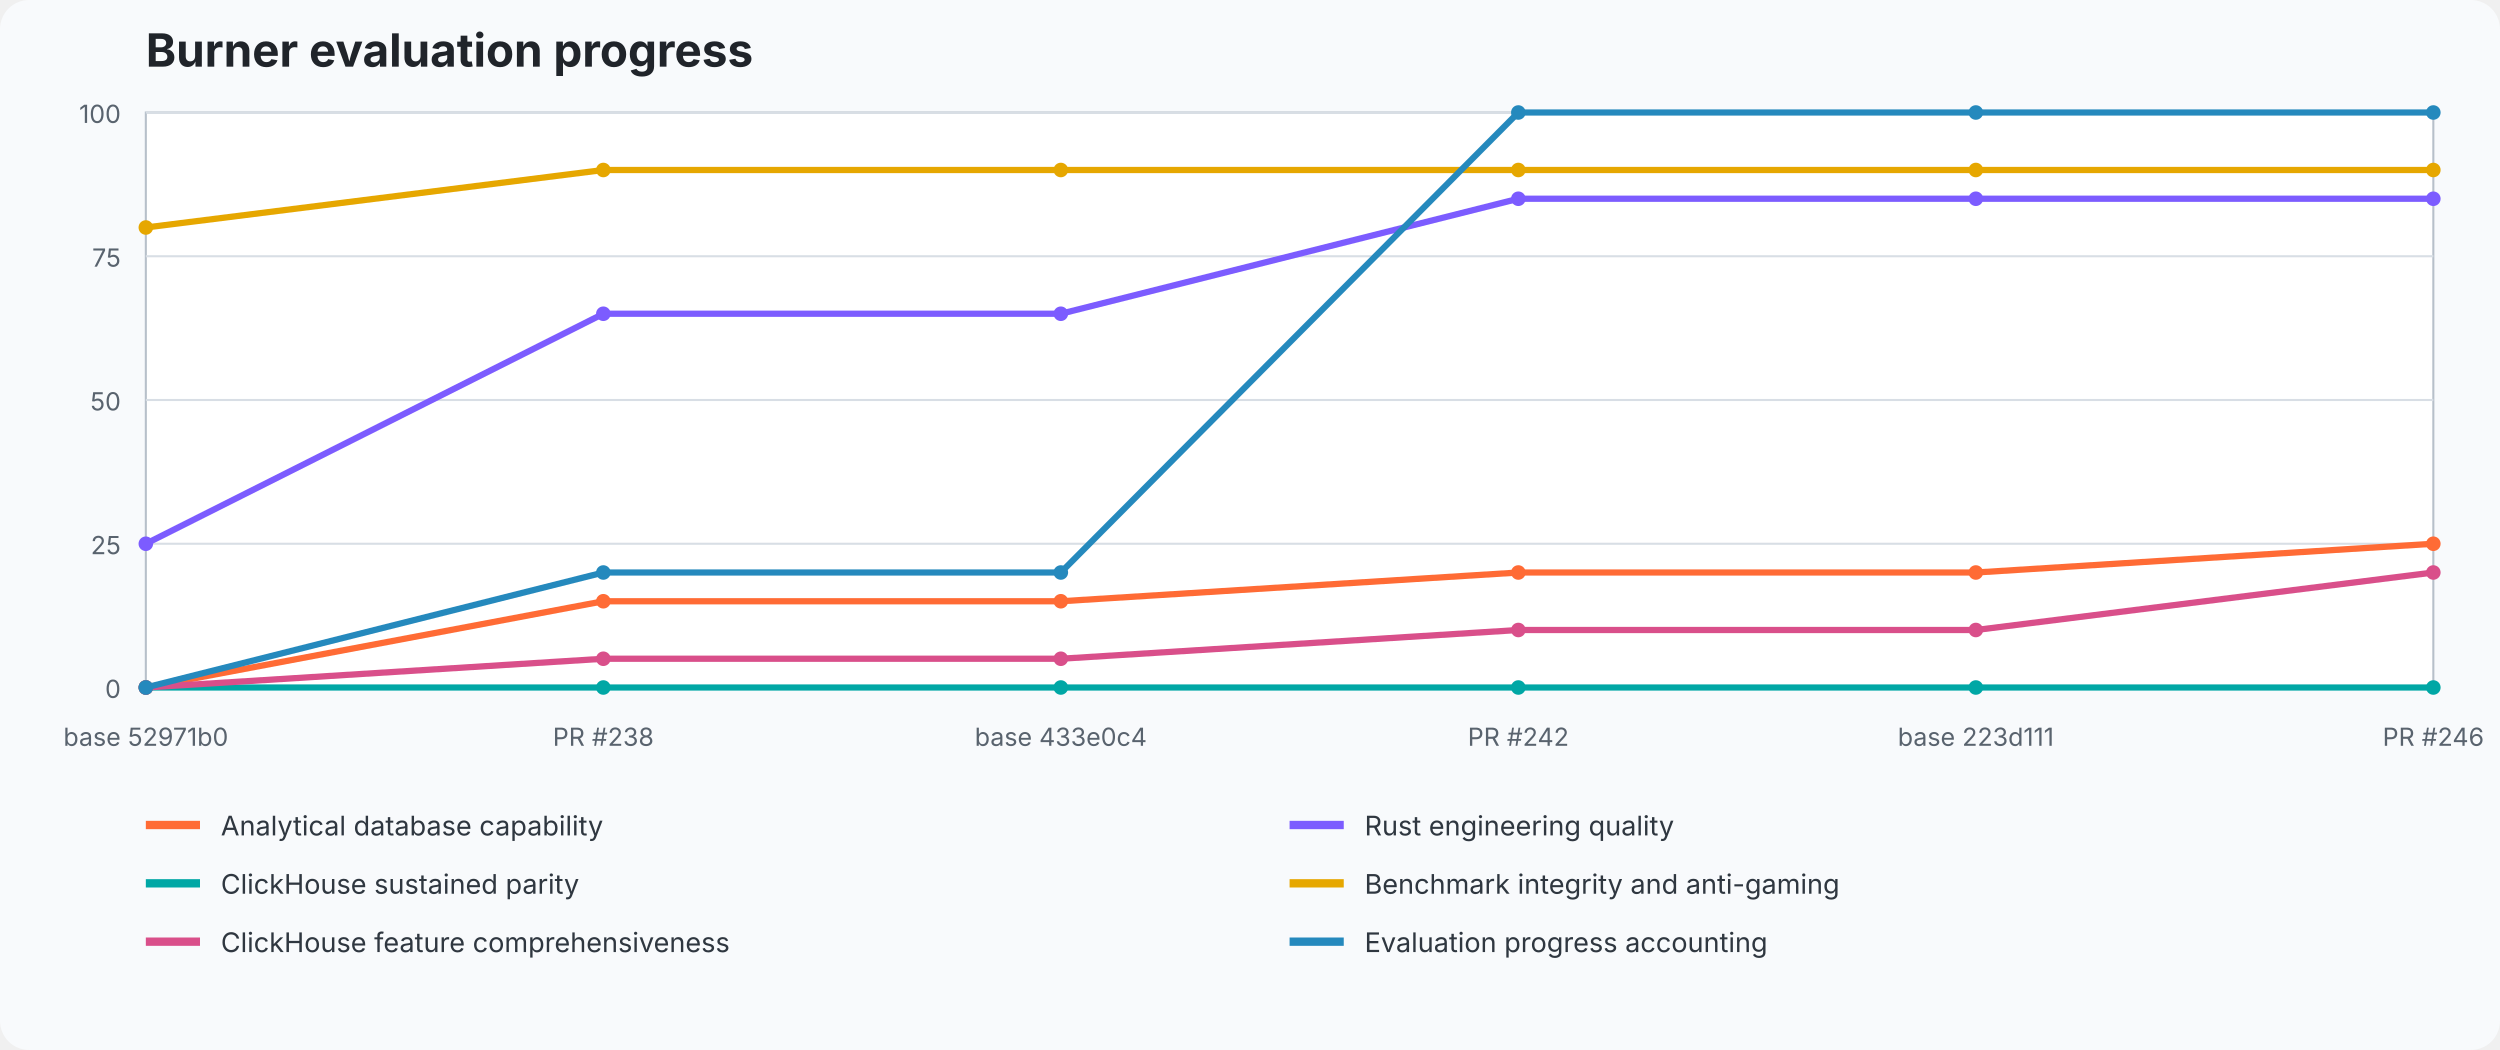
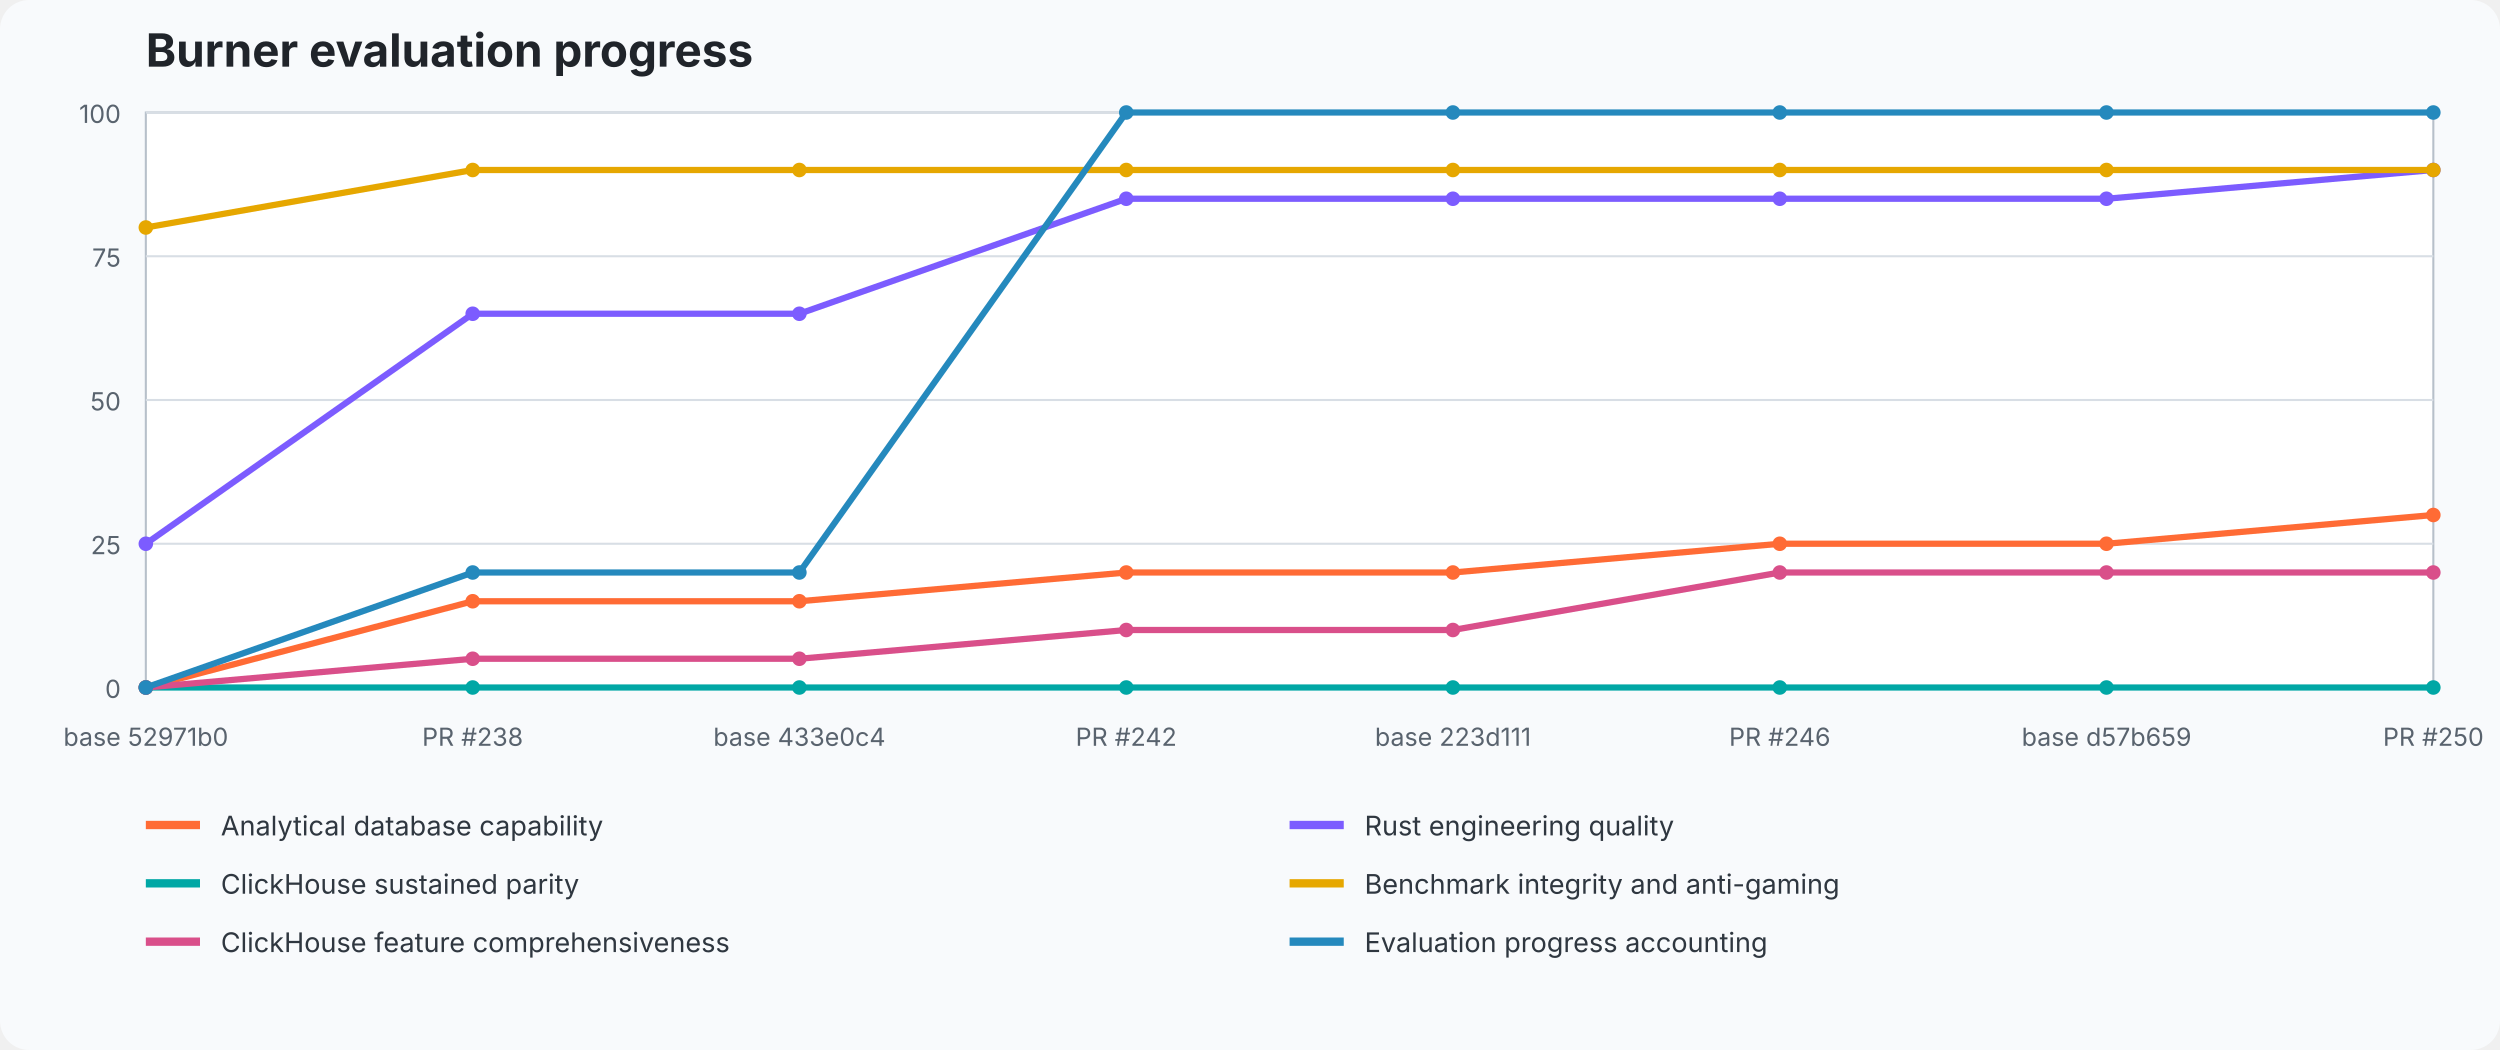
<svg xmlns="http://www.w3.org/2000/svg" width="1200" height="504" viewBox="0 0 1200 504" role="img" aria-labelledby="title desc">
  <style>text{font-family:ui-sans-serif,system-ui,-apple-system,BlinkMacSystemFont,"Segoe UI",sans-serif}.title{font-size:22px;font-weight:700;fill:#20242a}.axis{font-size:12px;fill:#59636e}.legend{font-size:13px;fill:#2f3740}.grid{stroke:#d8dee5;stroke-width:1}.plot{fill:#fff;stroke:#b7c0ca}</style>
  <rect width="100%" height="100%" fill="#f8fafc" rx="14" />
  <text x="70" y="32" class="title">Burner evaluation progress</text>
  <rect x="70" y="54" width="1098" height="276" class="plot" />
  <line x1="70" y1="330" x2="1168" y2="330" class="grid" />
  <text x="58" y="335" text-anchor="end" class="axis">0</text>
  <line x1="70" y1="261" x2="1168" y2="261" class="grid" />
  <text x="58" y="266" text-anchor="end" class="axis">25</text>
  <line x1="70" y1="192" x2="1168" y2="192" class="grid" />
  <text x="58" y="197" text-anchor="end" class="axis">50</text>
  <line x1="70" y1="123" x2="1168" y2="123" class="grid" />
  <text x="58" y="128" text-anchor="end" class="axis">75</text>
  <line x1="70" y1="54" x2="1168" y2="54" class="grid" />
  <text x="58" y="59" text-anchor="end" class="axis">100</text>
-   <polyline points="70.0,330.0 289.6,288.6 509.2,288.6 728.8,274.8 948.4,274.8 1168.0,261.0" fill="none" stroke="#ff6b35" stroke-width="3" stroke-linejoin="round" stroke-linecap="round" />
+   <polyline points="70.0,330.0 226.9,288.6 383.7,288.6 540.6,274.8 697.4,274.8 854.3,261.0 1011.1,261.0 1168.0,247.2" fill="none" stroke="#ff6b35" stroke-width="3" stroke-linejoin="round" stroke-linecap="round" />
  <circle cx="70.0" cy="330.0" r="3.5" fill="#ff6b35" />
-   <circle cx="289.6" cy="288.6" r="3.5" fill="#ff6b35" />
-   <circle cx="509.2" cy="288.6" r="3.5" fill="#ff6b35" />
-   <circle cx="728.8" cy="274.8" r="3.5" fill="#ff6b35" />
-   <circle cx="948.4" cy="274.8" r="3.5" fill="#ff6b35" />
-   <circle cx="1168.0" cy="261.0" r="3.5" fill="#ff6b35" />
-   <polyline points="70.0,261.0 289.6,150.6 509.2,150.6 728.8,95.4 948.4,95.4 1168.0,95.4" fill="none" stroke="#7c5cff" stroke-width="3" stroke-linejoin="round" stroke-linecap="round" />
+   <circle cx="226.9" cy="288.6" r="3.5" fill="#ff6b35" />
+   <circle cx="383.7" cy="288.6" r="3.5" fill="#ff6b35" />
+   <circle cx="540.6" cy="274.8" r="3.5" fill="#ff6b35" />
+   <circle cx="697.4" cy="274.8" r="3.5" fill="#ff6b35" />
+   <circle cx="854.3" cy="261.0" r="3.5" fill="#ff6b35" />
+   <circle cx="1011.1" cy="261.0" r="3.5" fill="#ff6b35" />
+   <circle cx="1168.0" cy="247.2" r="3.5" fill="#ff6b35" />
+   <polyline points="70.0,261.0 226.9,150.6 383.7,150.6 540.6,95.4 697.4,95.4 854.3,95.4 1011.1,95.4 1168.0,81.6" fill="none" stroke="#7c5cff" stroke-width="3" stroke-linejoin="round" stroke-linecap="round" />
  <circle cx="70.0" cy="261.0" r="3.5" fill="#7c5cff" />
-   <circle cx="289.6" cy="150.6" r="3.5" fill="#7c5cff" />
-   <circle cx="509.2" cy="150.6" r="3.5" fill="#7c5cff" />
-   <circle cx="728.8" cy="95.4" r="3.5" fill="#7c5cff" />
-   <circle cx="948.4" cy="95.4" r="3.5" fill="#7c5cff" />
-   <circle cx="1168.0" cy="95.4" r="3.5" fill="#7c5cff" />
-   <polyline points="70.0,330.0 289.6,330.0 509.2,330.0 728.8,330.0 948.4,330.0 1168.0,330.0" fill="none" stroke="#00a7a5" stroke-width="3" stroke-linejoin="round" stroke-linecap="round" />
+   <circle cx="226.9" cy="150.6" r="3.5" fill="#7c5cff" />
+   <circle cx="383.7" cy="150.6" r="3.5" fill="#7c5cff" />
+   <circle cx="540.6" cy="95.4" r="3.5" fill="#7c5cff" />
+   <circle cx="697.4" cy="95.4" r="3.5" fill="#7c5cff" />
+   <circle cx="854.3" cy="95.4" r="3.5" fill="#7c5cff" />
+   <circle cx="1011.1" cy="95.4" r="3.5" fill="#7c5cff" />
+   <circle cx="1168.0" cy="81.6" r="3.5" fill="#7c5cff" />
+   <polyline points="70.0,330.0 226.9,330.0 383.7,330.0 540.6,330.0 697.4,330.0 854.3,330.0 1011.1,330.0 1168.0,330.0" fill="none" stroke="#00a7a5" stroke-width="3" stroke-linejoin="round" stroke-linecap="round" />
  <circle cx="70.0" cy="330.0" r="3.5" fill="#00a7a5" />
-   <circle cx="289.6" cy="330.0" r="3.5" fill="#00a7a5" />
-   <circle cx="509.2" cy="330.0" r="3.5" fill="#00a7a5" />
-   <circle cx="728.8" cy="330.0" r="3.5" fill="#00a7a5" />
-   <circle cx="948.4" cy="330.0" r="3.5" fill="#00a7a5" />
+   <circle cx="226.9" cy="330.0" r="3.5" fill="#00a7a5" />
+   <circle cx="383.7" cy="330.0" r="3.5" fill="#00a7a5" />
+   <circle cx="540.6" cy="330.0" r="3.5" fill="#00a7a5" />
+   <circle cx="697.4" cy="330.0" r="3.5" fill="#00a7a5" />
+   <circle cx="854.3" cy="330.0" r="3.5" fill="#00a7a5" />
+   <circle cx="1011.1" cy="330.0" r="3.5" fill="#00a7a5" />
  <circle cx="1168.0" cy="330.0" r="3.5" fill="#00a7a5" />
-   <polyline points="70.0,109.2 289.6,81.6 509.2,81.6 728.8,81.6 948.4,81.6 1168.0,81.6" fill="none" stroke="#e6a700" stroke-width="3" stroke-linejoin="round" stroke-linecap="round" />
+   <polyline points="70.0,109.2 226.9,81.6 383.7,81.6 540.6,81.6 697.4,81.6 854.3,81.6 1011.1,81.6 1168.0,81.6" fill="none" stroke="#e6a700" stroke-width="3" stroke-linejoin="round" stroke-linecap="round" />
  <circle cx="70.0" cy="109.2" r="3.5" fill="#e6a700" />
-   <circle cx="289.6" cy="81.6" r="3.5" fill="#e6a700" />
-   <circle cx="509.2" cy="81.6" r="3.5" fill="#e6a700" />
-   <circle cx="728.8" cy="81.6" r="3.5" fill="#e6a700" />
-   <circle cx="948.4" cy="81.6" r="3.5" fill="#e6a700" />
+   <circle cx="226.9" cy="81.6" r="3.5" fill="#e6a700" />
+   <circle cx="383.7" cy="81.6" r="3.5" fill="#e6a700" />
+   <circle cx="540.6" cy="81.6" r="3.5" fill="#e6a700" />
+   <circle cx="697.4" cy="81.6" r="3.5" fill="#e6a700" />
+   <circle cx="854.3" cy="81.6" r="3.5" fill="#e6a700" />
+   <circle cx="1011.1" cy="81.6" r="3.5" fill="#e6a700" />
  <circle cx="1168.0" cy="81.6" r="3.5" fill="#e6a700" />
-   <polyline points="70.0,330.0 289.6,316.2 509.2,316.2 728.8,302.4 948.4,302.4 1168.0,274.8" fill="none" stroke="#d94f8a" stroke-width="3" stroke-linejoin="round" stroke-linecap="round" />
+   <polyline points="70.0,330.0 226.9,316.2 383.7,316.2 540.6,302.4 697.4,302.4 854.3,274.8 1011.1,274.8 1168.0,274.8" fill="none" stroke="#d94f8a" stroke-width="3" stroke-linejoin="round" stroke-linecap="round" />
  <circle cx="70.0" cy="330.0" r="3.5" fill="#d94f8a" />
-   <circle cx="289.6" cy="316.2" r="3.5" fill="#d94f8a" />
-   <circle cx="509.2" cy="316.2" r="3.5" fill="#d94f8a" />
-   <circle cx="728.8" cy="302.4" r="3.5" fill="#d94f8a" />
-   <circle cx="948.4" cy="302.4" r="3.5" fill="#d94f8a" />
+   <circle cx="226.9" cy="316.2" r="3.5" fill="#d94f8a" />
+   <circle cx="383.7" cy="316.2" r="3.5" fill="#d94f8a" />
+   <circle cx="540.6" cy="302.4" r="3.5" fill="#d94f8a" />
+   <circle cx="697.4" cy="302.4" r="3.5" fill="#d94f8a" />
+   <circle cx="854.3" cy="274.8" r="3.5" fill="#d94f8a" />
+   <circle cx="1011.1" cy="274.8" r="3.5" fill="#d94f8a" />
  <circle cx="1168.0" cy="274.8" r="3.5" fill="#d94f8a" />
-   <polyline points="70.0,330.0 289.6,274.8 509.2,274.8 728.8,54.0 948.4,54.0 1168.0,54.0" fill="none" stroke="#2589bd" stroke-width="3" stroke-linejoin="round" stroke-linecap="round" />
+   <polyline points="70.0,330.0 226.9,274.8 383.7,274.8 540.6,54.0 697.4,54.0 854.3,54.0 1011.1,54.0 1168.0,54.0" fill="none" stroke="#2589bd" stroke-width="3" stroke-linejoin="round" stroke-linecap="round" />
  <circle cx="70.0" cy="330.0" r="3.5" fill="#2589bd" />
-   <circle cx="289.6" cy="274.8" r="3.5" fill="#2589bd" />
-   <circle cx="509.2" cy="274.8" r="3.5" fill="#2589bd" />
-   <circle cx="728.8" cy="54.0" r="3.5" fill="#2589bd" />
-   <circle cx="948.4" cy="54.0" r="3.5" fill="#2589bd" />
+   <circle cx="226.9" cy="274.8" r="3.5" fill="#2589bd" />
+   <circle cx="383.7" cy="274.8" r="3.5" fill="#2589bd" />
+   <circle cx="540.6" cy="54.0" r="3.5" fill="#2589bd" />
+   <circle cx="697.4" cy="54.0" r="3.5" fill="#2589bd" />
+   <circle cx="854.3" cy="54.0" r="3.5" fill="#2589bd" />
+   <circle cx="1011.1" cy="54.0" r="3.5" fill="#2589bd" />
  <circle cx="1168.0" cy="54.0" r="3.5" fill="#2589bd" />
  <text x="70" y="358" text-anchor="middle" class="axis">base 52971b0</text>
-   <text x="289.6" y="358" text-anchor="middle" class="axis">PR #238</text>
-   <text x="509.2" y="358" text-anchor="middle" class="axis">base 433e0c4</text>
-   <text x="728.8" y="358" text-anchor="middle" class="axis">PR #242</text>
-   <text x="948.4" y="358" text-anchor="middle" class="axis">base 223d111</text>
-   <text x="1168" y="358" text-anchor="middle" class="axis">PR #246</text>
+   <text x="226.857" y="358" text-anchor="middle" class="axis">PR #238</text>
+   <text x="383.714" y="358" text-anchor="middle" class="axis">base 433e0c4</text>
+   <text x="540.571" y="358" text-anchor="middle" class="axis">PR #242</text>
+   <text x="697.429" y="358" text-anchor="middle" class="axis">base 223d111</text>
+   <text x="854.286" y="358" text-anchor="middle" class="axis">PR #246</text>
+   <text x="1011.143" y="358" text-anchor="middle" class="axis">base d57b659</text>
+   <text x="1168" y="358" text-anchor="middle" class="axis">PR #250</text>
  <line x1="70" y1="396" x2="96" y2="396" stroke="#ff6b35" stroke-width="4" />
  <text x="106" y="401" class="legend">Analytical database capability</text>
  <line x1="619" y1="396" x2="645" y2="396" stroke="#7c5cff" stroke-width="4" />
  <text x="655" y="401" class="legend">Rust engineering quality</text>
  <line x1="70" y1="424" x2="96" y2="424" stroke="#00a7a5" stroke-width="4" />
  <text x="106" y="429" class="legend">ClickHouse sustained parity</text>
  <line x1="619" y1="424" x2="645" y2="424" stroke="#e6a700" stroke-width="4" />
  <text x="655" y="429" class="legend">Benchmark integrity and anti-gaming</text>
  <line x1="70" y1="452" x2="96" y2="452" stroke="#d94f8a" stroke-width="4" />
  <text x="106" y="457" class="legend">ClickHouse feature comprehensiveness</text>
  <line x1="619" y1="452" x2="645" y2="452" stroke="#2589bd" stroke-width="4" />
  <text x="655" y="457" class="legend">Evaluation progress accounting</text>
</svg>
